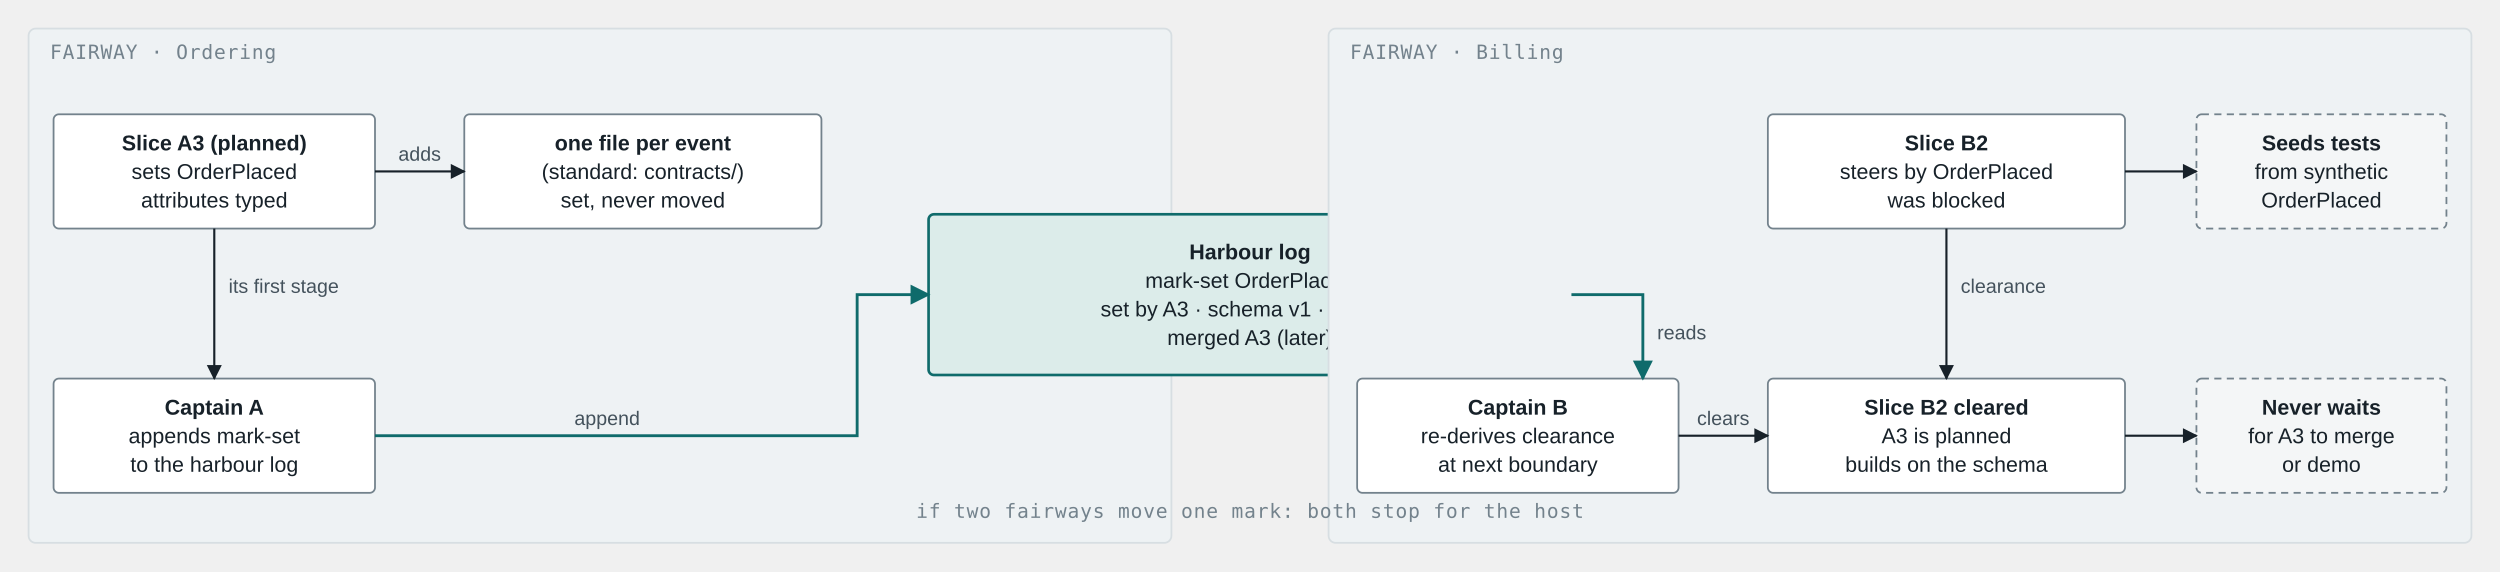
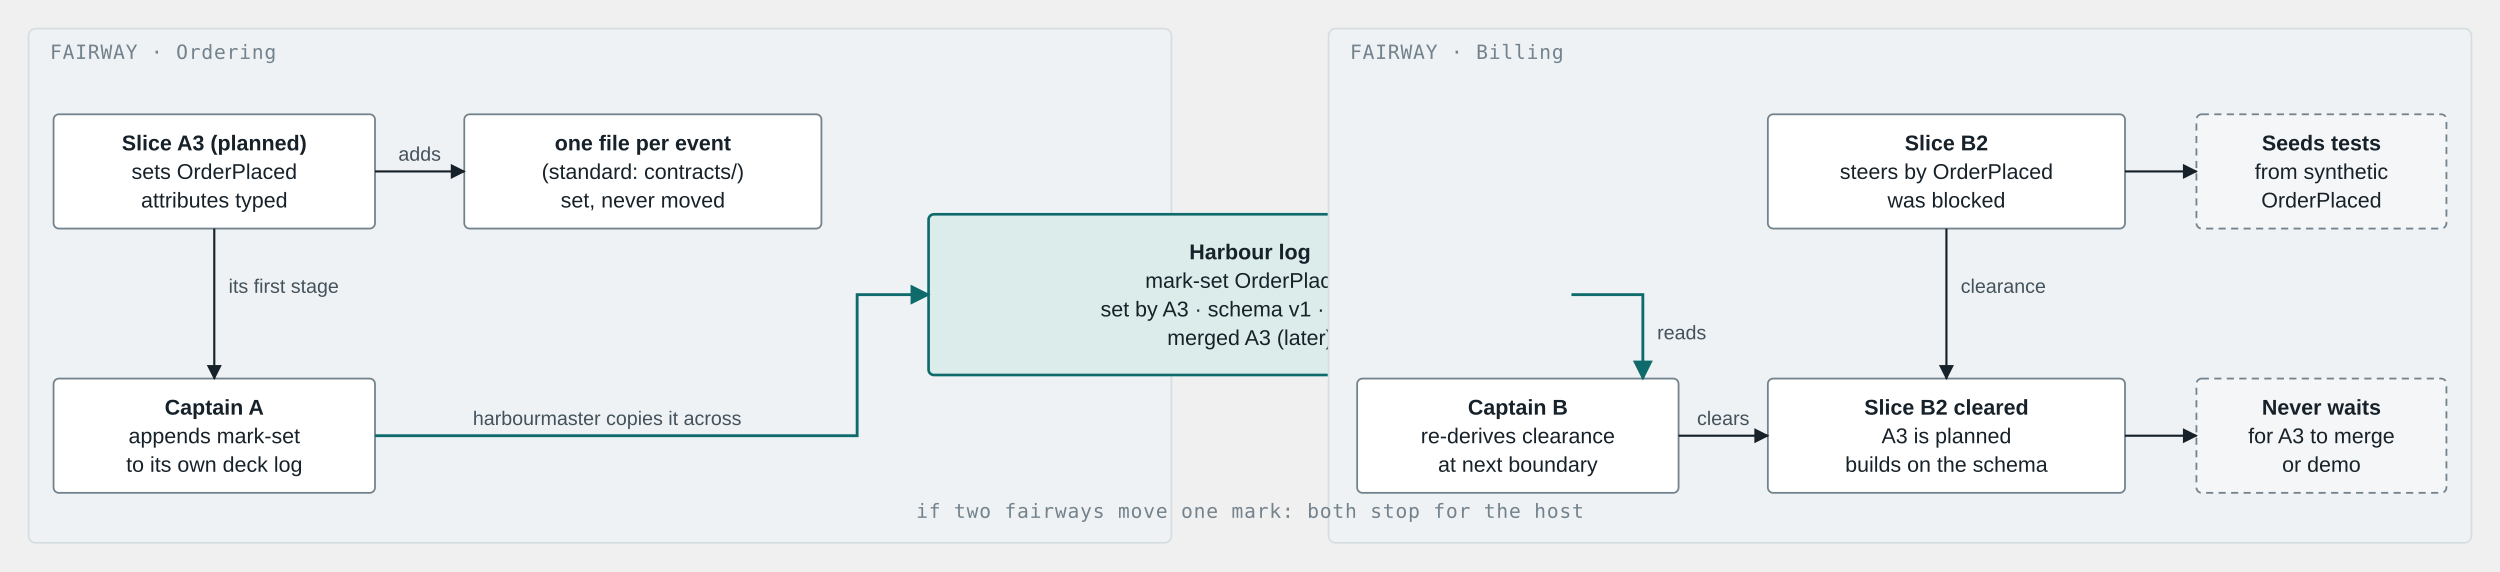
<svg xmlns="http://www.w3.org/2000/svg" viewBox="0 0 1400 320" role="img" aria-label="How a mark set in one fairway clears a slice in another through the harbour log, without waiting for a merge">
  <defs>
    <marker id="ah" viewBox="0 0 10 10" refX="9" refY="5" markerWidth="7" markerHeight="7" orient="auto-start-reverse">
      <path d="M0,0 L10,5 L0,10 z" fill="currentColor" />
    </marker>
    <marker id="ah-hl" viewBox="0 0 10 10" refX="9" refY="5" markerWidth="7" markerHeight="7" orient="auto-start-reverse">
      <path d="M0,0 L10,5 L0,10 z" class="ahhl" />
    </marker>
  </defs>
  <style>
svg{color:#172129;font-family:"IBM Plex Sans",system-ui,-apple-system,"Segoe UI",Arial,sans-serif}
.box{fill:#fff;stroke:#73828c;stroke-width:1}.box.hl{fill:#dcecea;stroke:#0f6b6b;stroke-width:1.5}.box.dash{stroke-dasharray:4 3;fill:#f4f6f7}
.band{fill:#eef2f4;stroke:#d7dee2}.bandt{fill:#73828c;font-family:"IBM Plex Mono",ui-monospace,Menlo,monospace;letter-spacing:.04em}
.bar{fill:#f1e9d2;stroke:#8a6d24}.trunk{fill:#dcecea;stroke:#0f6b6b;stroke-width:1.2}
text{fill:#172129}.lbl{fill:#44525c}.arr{stroke:#172129;stroke-width:1.2;fill:none}.arr.hl{stroke:#0f6b6b;stroke-width:1.6}.arr.dash{stroke-dasharray:4 3}
#ah path{fill:#172129}.ahhl{fill:#0f6b6b}
</style>
  <rect class="band" x="16" y="16" width="640" height="288" rx="4" />
  <text class="bandt" x="28" y="33" font-size="11">FAIRWAY · Ordering</text>
  <rect class="box " x="30" y="64" width="180" height="64" rx="3" />
  <text x="120.0" y="84.2" text-anchor="middle" font-size="12" font-weight="600">Slice A3 (planned)</text>
  <text x="120.0" y="100.2" text-anchor="middle" font-size="12">sets OrderPlaced</text>
  <text x="120.0" y="116.2" text-anchor="middle" font-size="12">attributes typed</text>
  <rect class="box " x="30" y="212" width="180" height="64" rx="3" />
  <text x="120.0" y="232.2" text-anchor="middle" font-size="12" font-weight="600">Captain A</text>
  <text x="120.0" y="248.2" text-anchor="middle" font-size="12">appends mark-set</text>
-   <text x="120.0" y="264.2" text-anchor="middle" font-size="12">to the harbour log</text>
+   <text x="120.0" y="264.2" text-anchor="middle" font-size="12">to its own deck log</text>
  <path class="arr " d="M 120,128 L 120,212" marker-end="url(#ah)" />
  <text class="lbl" x="128" y="164.0" text-anchor="start" font-size="11">its first stage</text>
  <rect class="box " x="260" y="64" width="200" height="64" rx="3" />
  <text x="360.0" y="84.2" text-anchor="middle" font-size="12" font-weight="600">one file per event</text>
  <text x="360.0" y="100.2" text-anchor="middle" font-size="12">(standard: contracts/)</text>
  <text x="360.0" y="116.2" text-anchor="middle" font-size="12">set, never moved</text>
  <path class="arr " d="M 210,96 L 260,96" marker-end="url(#ah)" />
  <text class="lbl" x="235.0" y="90.0" text-anchor="middle" font-size="11">adds</text>
  <rect class="box hl" x="520" y="120" width="360" height="90" rx="3" />
  <text x="700.0" y="145.2" text-anchor="middle" font-size="12" font-weight="600">Harbour log</text>
  <text x="700.0" y="161.2" text-anchor="middle" font-size="12">mark-set OrderPlaced</text>
  <text x="700.0" y="177.2" text-anchor="middle" font-size="12">set by A3 · schema v1 · commit</text>
  <text x="700.0" y="193.2" text-anchor="middle" font-size="12">merged A3 (later)</text>
  <path class="arr hl " d="M 210,244 L 480,244 L 480,165 L 520,165" marker-end="url(#ah-hl)" />
-   <text class="lbl" x="340" y="238" text-anchor="middle" font-size="11">append</text>
+   <text class="lbl" x="340" y="238" text-anchor="middle" font-size="11">harbourmaster copies it across</text>
  <rect class="band" x="744" y="16" width="640" height="288" rx="4" />
  <text class="bandt" x="756" y="33" font-size="11">FAIRWAY · Billing</text>
  <rect class="box " x="760" y="212" width="180" height="64" rx="3" />
  <text x="850.0" y="232.2" text-anchor="middle" font-size="12" font-weight="600">Captain B</text>
  <text x="850.0" y="248.2" text-anchor="middle" font-size="12">re-derives clearance</text>
  <text x="850.0" y="264.2" text-anchor="middle" font-size="12">at next boundary</text>
  <path class="arr hl " d="M 880,165 L 920,165 L 920,212" marker-end="url(#ah-hl)" />
  <text class="lbl" x="928" y="190" text-anchor="start" font-size="11">reads</text>
  <rect class="box " x="990" y="64" width="200" height="64" rx="3" />
  <text x="1090.0" y="84.2" text-anchor="middle" font-size="12" font-weight="600">Slice B2</text>
  <text x="1090.0" y="100.2" text-anchor="middle" font-size="12">steers by OrderPlaced</text>
  <text x="1090.0" y="116.2" text-anchor="middle" font-size="12">was blocked</text>
  <rect class="box " x="990" y="212" width="200" height="64" rx="3" />
  <text x="1090.0" y="232.2" text-anchor="middle" font-size="12" font-weight="600">Slice B2 cleared</text>
  <text x="1090.0" y="248.2" text-anchor="middle" font-size="12">A3 is planned</text>
  <text x="1090.0" y="264.2" text-anchor="middle" font-size="12">builds on the schema</text>
  <path class="arr " d="M 940,244 L 990,244" marker-end="url(#ah)" />
  <text class="lbl" x="965.0" y="238.0" text-anchor="middle" font-size="11">clears</text>
  <path class="arr " d="M 1090,128 L 1090,212" marker-end="url(#ah)" />
  <text class="lbl" x="1098" y="164.0" text-anchor="start" font-size="11">clearance</text>
  <rect class="box dash" x="1230" y="64" width="140" height="64" rx="3" />
  <text x="1300.0" y="84.2" text-anchor="middle" font-size="12" font-weight="600">Seeds tests</text>
  <text x="1300.0" y="100.2" text-anchor="middle" font-size="12">from synthetic</text>
  <text x="1300.0" y="116.2" text-anchor="middle" font-size="12">OrderPlaced</text>
  <path class="arr " d="M 1190,96 L 1230,96" marker-end="url(#ah)" />
  <rect class="box dash" x="1230" y="212" width="140" height="64" rx="3" />
  <text x="1300.0" y="232.2" text-anchor="middle" font-size="12" font-weight="600">Never waits</text>
  <text x="1300.0" y="248.2" text-anchor="middle" font-size="12">for A3 to merge</text>
  <text x="1300.0" y="264.2" text-anchor="middle" font-size="12">or demo</text>
  <path class="arr " d="M 1190,244 L 1230,244" marker-end="url(#ah)" />
  <text x="700" y="290" text-anchor="middle" font-size="11" class="bandt">if two fairways move one mark: both stop for the host</text>
</svg>
